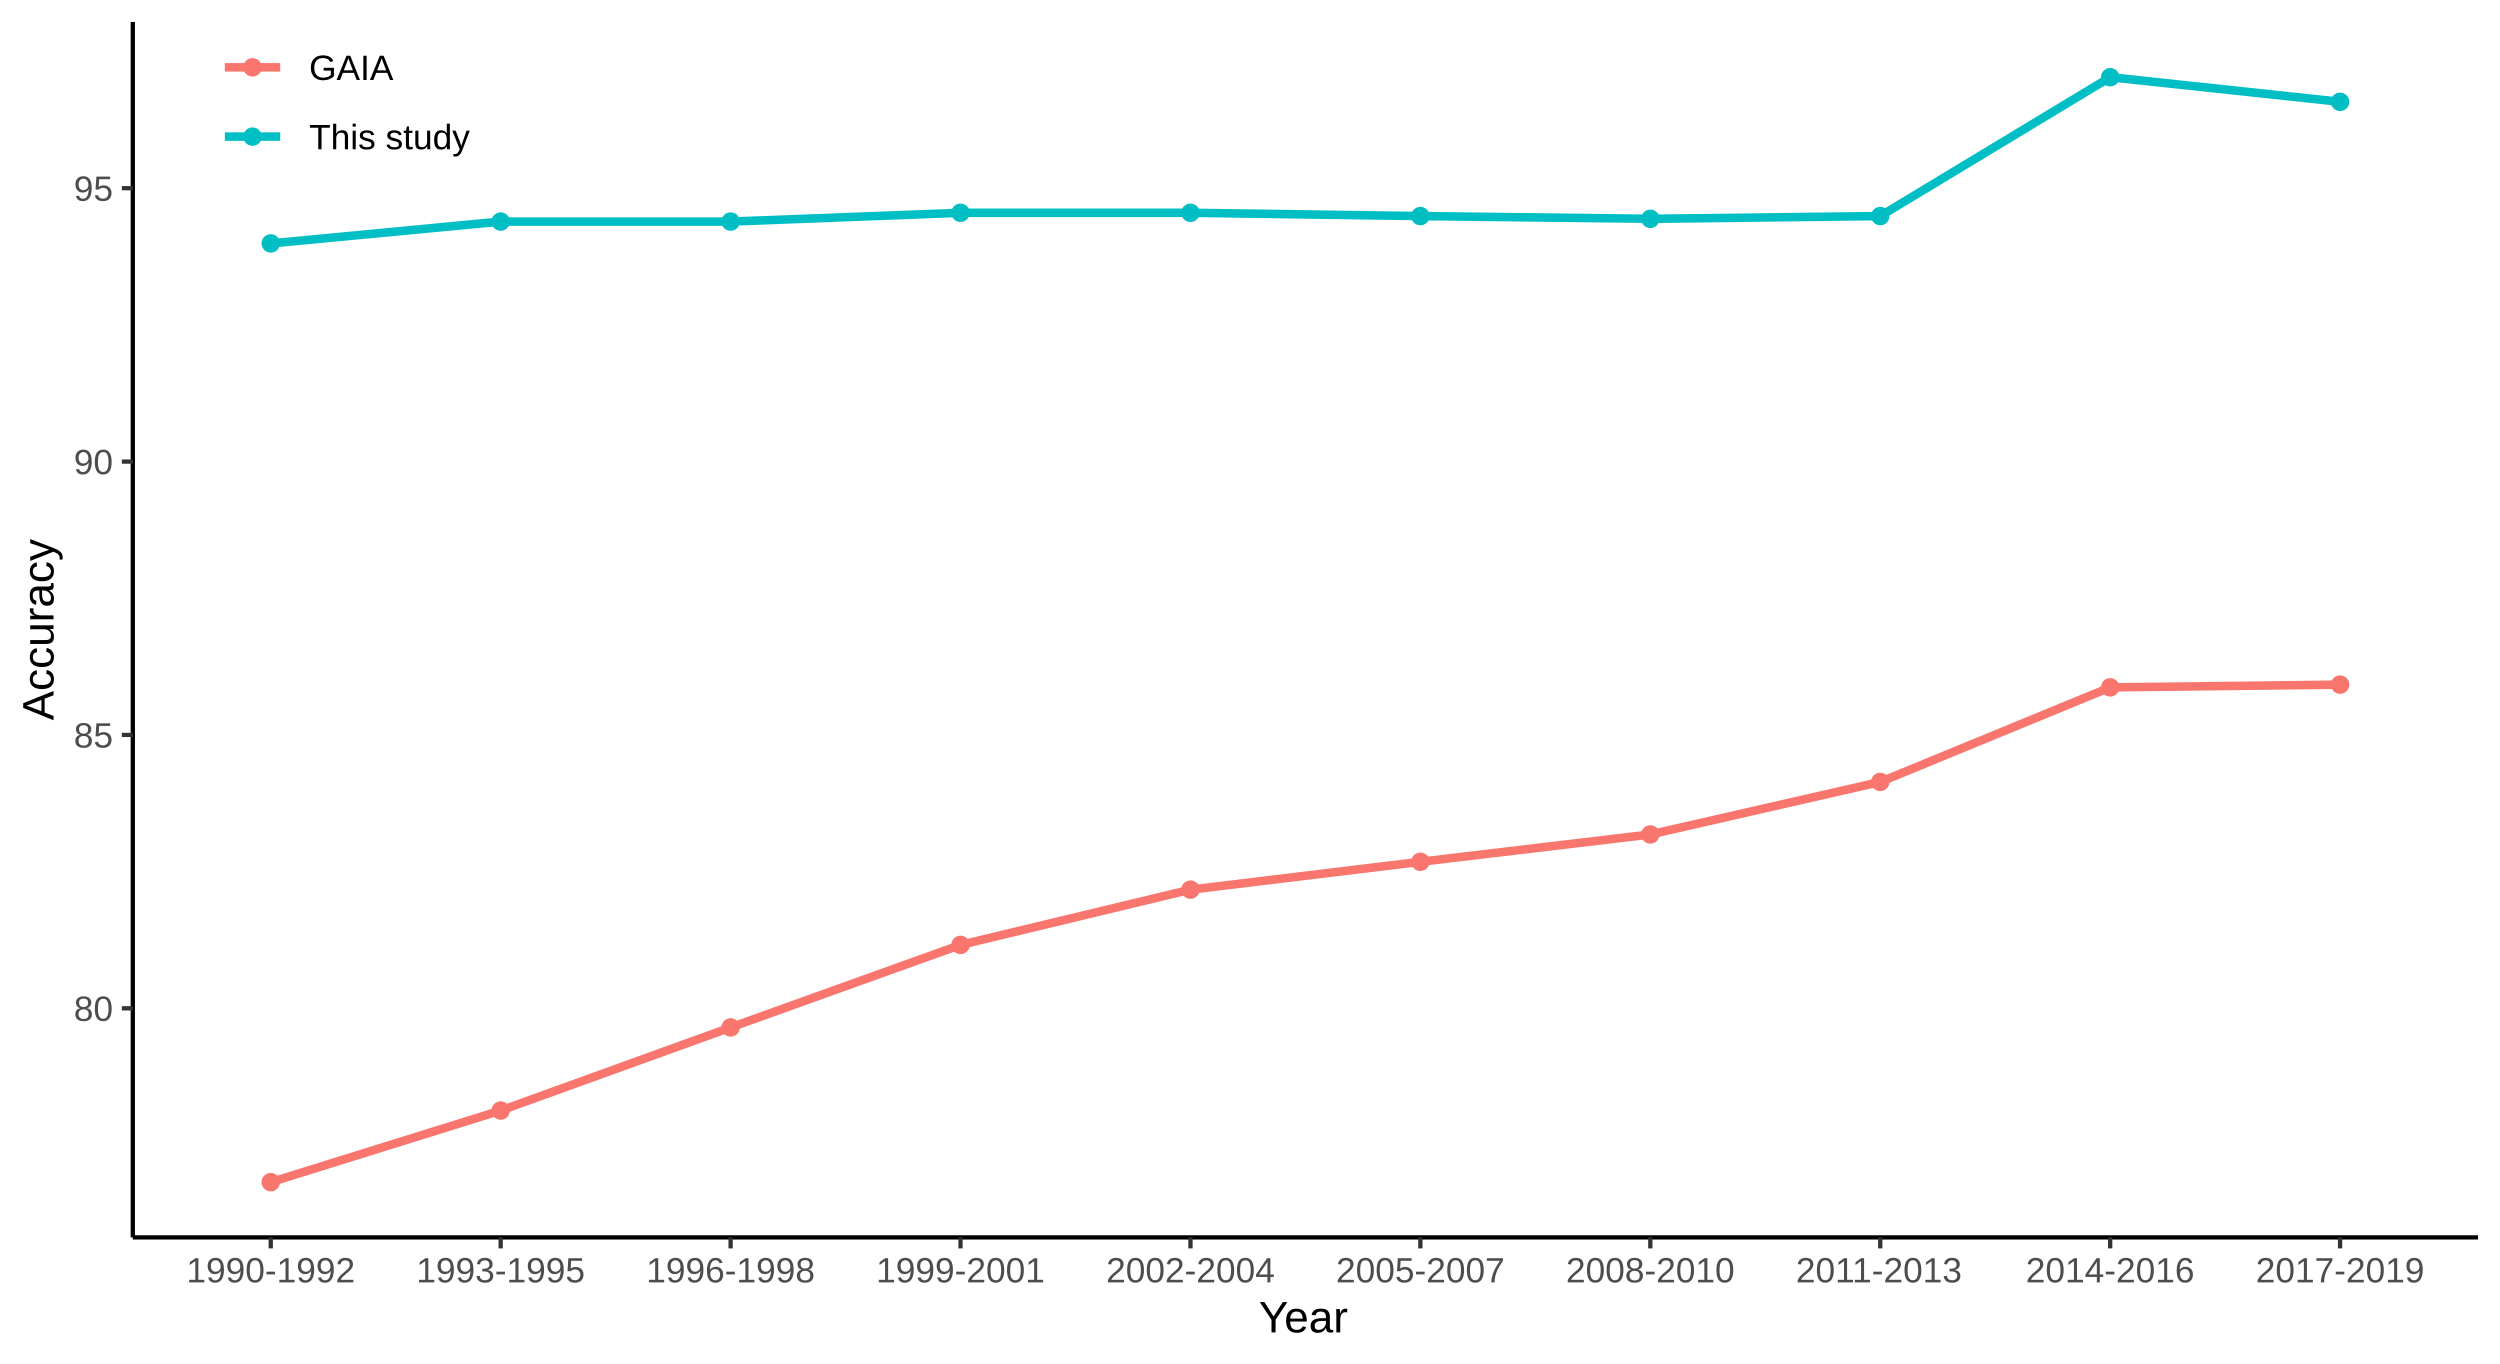
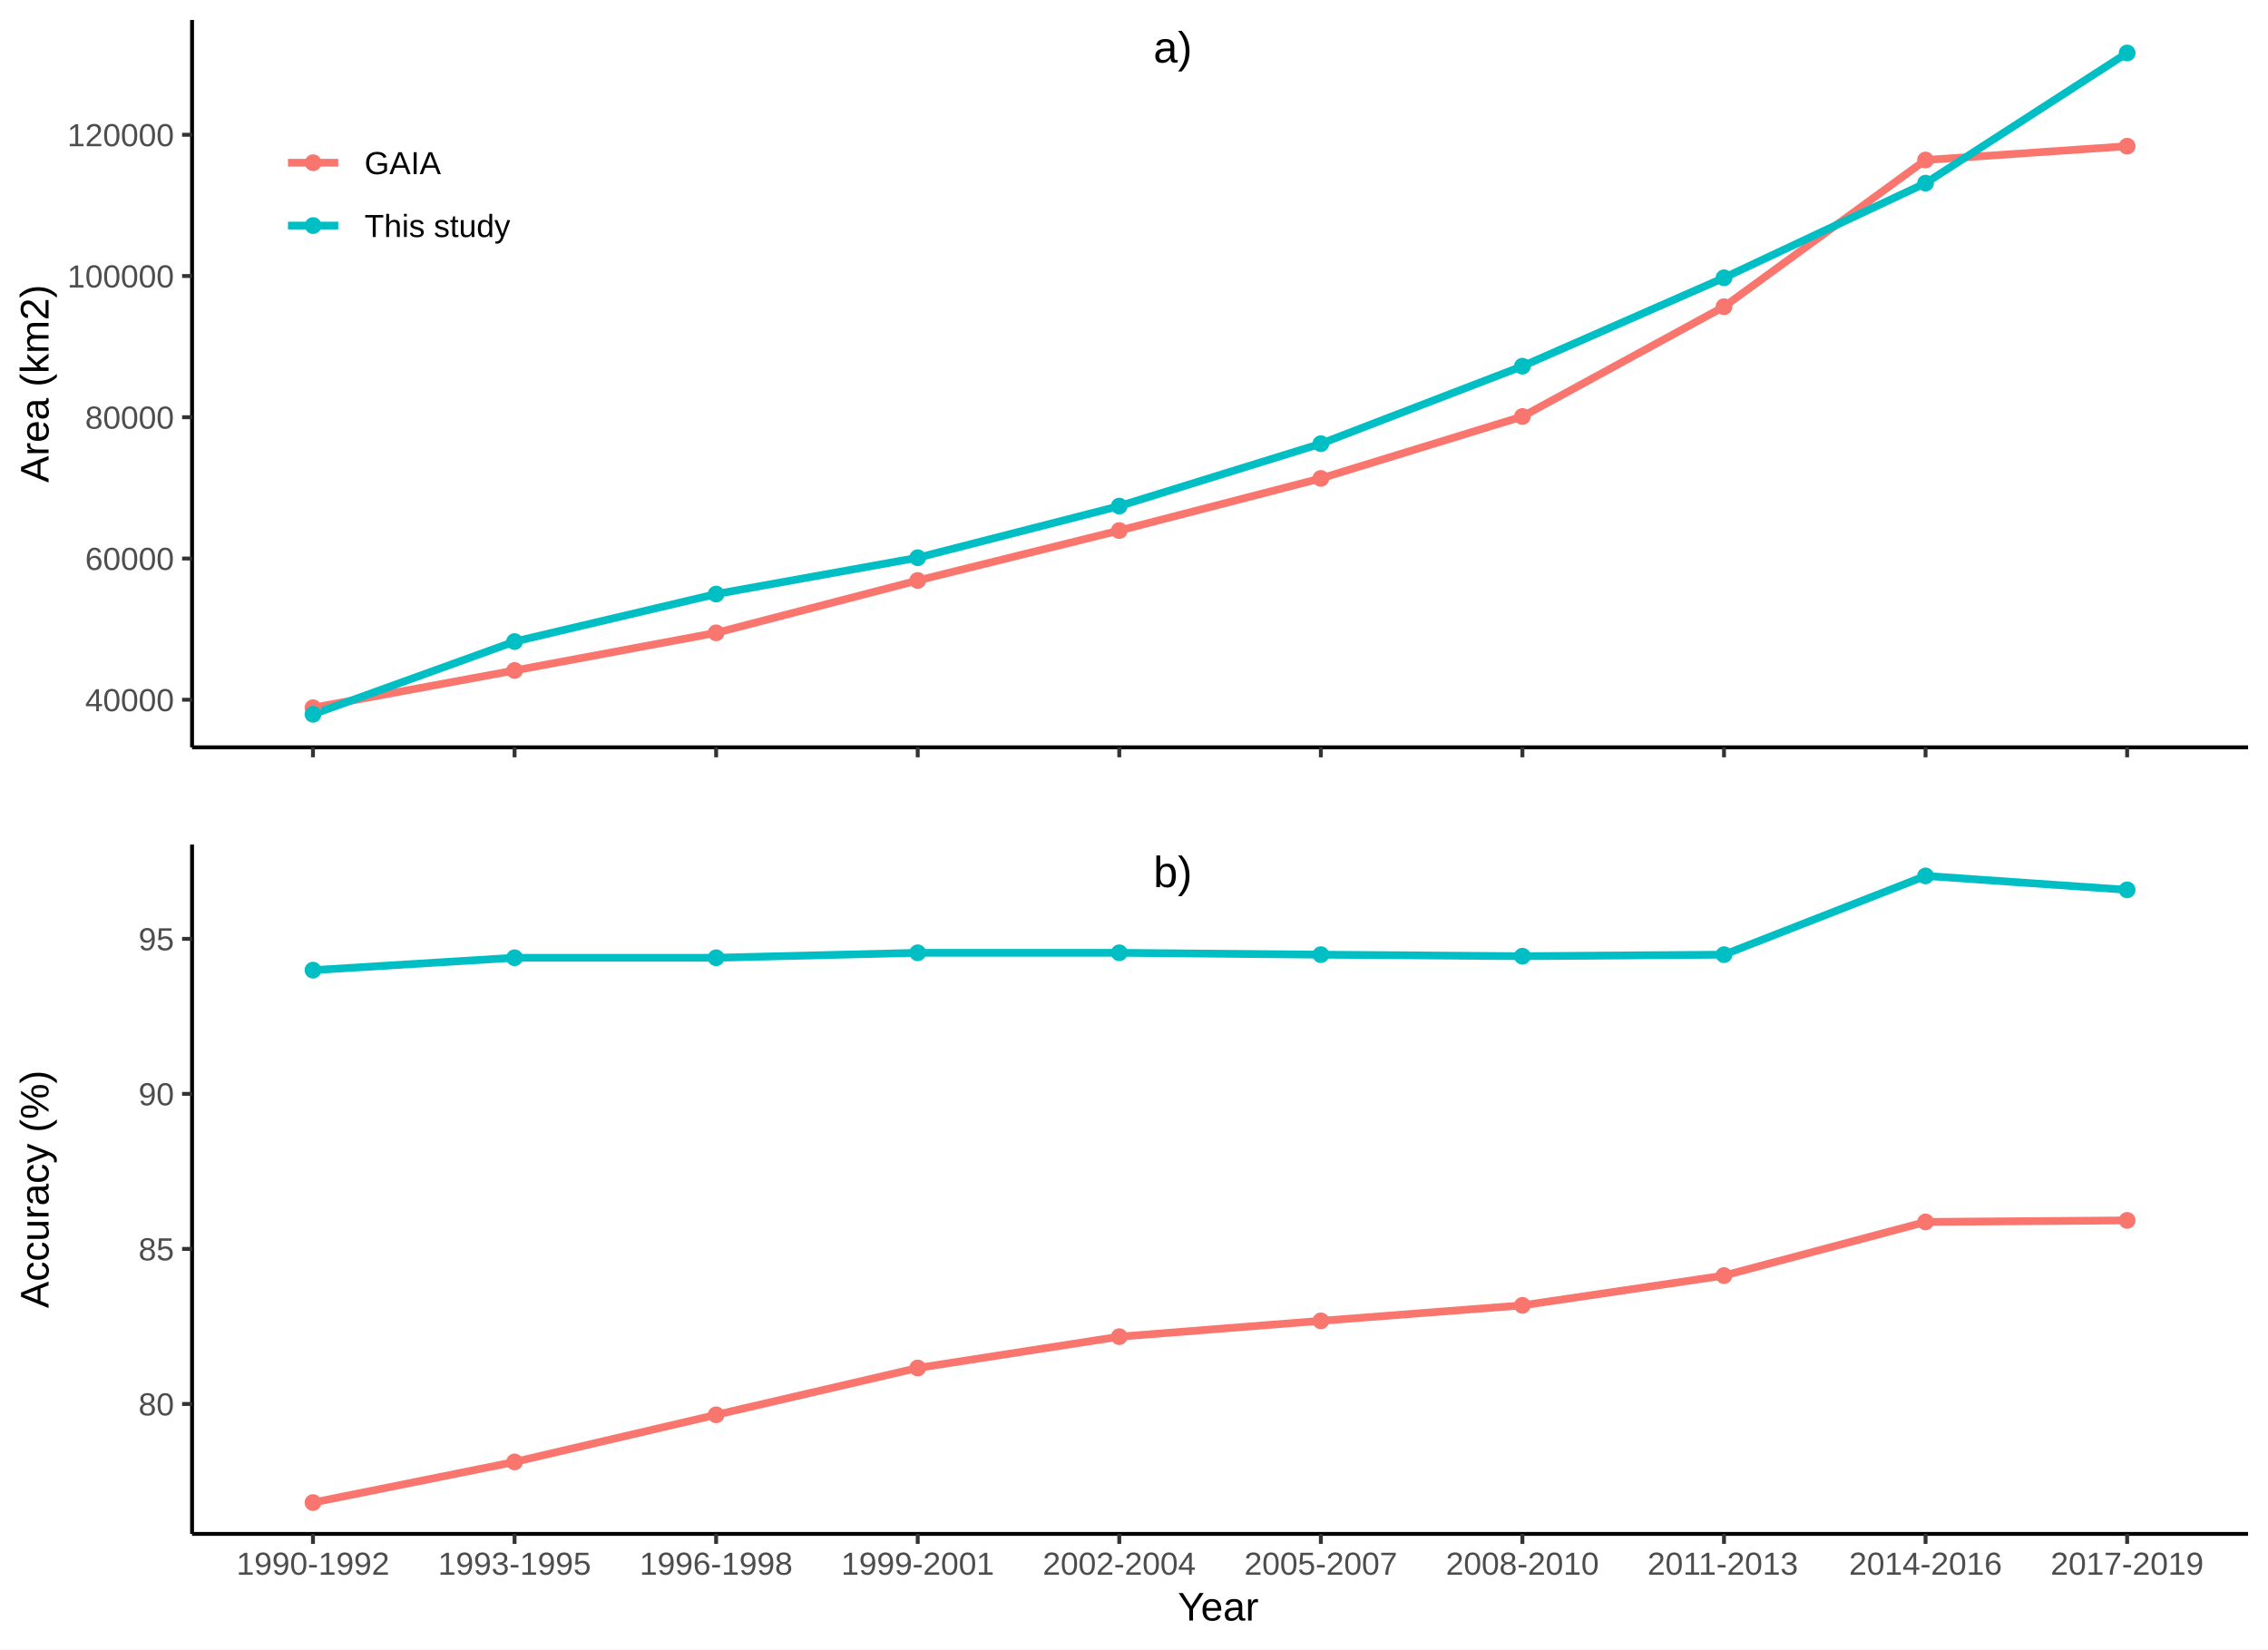
- <svg xmlns="http://www.w3.org/2000/svg" viewBox="0 0 623.62 340.16">
+ <svg xmlns="http://www.w3.org/2000/svg" viewBox="0 0 623.62 453.54">
  <defs>
    <style type="text/css">
    line, polyline, polygon, path, rect, circle {
      fill: none;
      stroke: #000000;
      stroke-linecap: round;
      stroke-linejoin: round;
      stroke-miterlimit: 10.00;
    }
  </style>
  </defs>
  <rect width="100%" height="100%" style="stroke: none; fill: #FFFFFF;" />
-   <rect x="0.00" y="0.00" width="623.62" height="340.16" style="stroke-width: 1.07; stroke: #FFFFFF; fill: #FFFFFF;" />
-   <defs>
-     <clipPath id="cpMzMuMTN8NjE4LjE0fDMwOC42N3w1LjQ4">
-       <rect x="33.13" y="5.48" width="585.01" height="303.19" />
-     </clipPath>
-   </defs>
-   <polyline points="67.54,294.89 124.89,277.02 182.25,256.29 239.60,235.70 296.96,221.92 354.31,214.97 411.67,208.15 469.02,195.05 526.38,171.46 583.73,170.78 " style="stroke-width: 2.13; stroke: #F8766D; stroke-linecap: butt;" clip-path="url(#cpMzMuMTN8NjE4LjE0fDMwOC42N3w1LjQ4)" />
-   <polyline points="67.54,60.72 124.89,55.27 182.25,55.27 239.60,53.08 296.96,53.08 354.31,53.90 411.67,54.58 469.02,53.90 526.38,19.26 583.73,25.40 " style="stroke-width: 2.13; stroke: #00BFC4; stroke-linecap: butt;" clip-path="url(#cpMzMuMTN8NjE4LjE0fDMwOC42N3w1LjQ4)" />
-   <circle cx="67.54" cy="60.72" r="1.95" style="stroke-width: 0.71; stroke: #00BFC4; fill: #00BFC4;" clip-path="url(#cpMzMuMTN8NjE4LjE0fDMwOC42N3w1LjQ4)" />
-   <circle cx="67.54" cy="294.89" r="1.95" style="stroke-width: 0.71; stroke: #F8766D; fill: #F8766D;" clip-path="url(#cpMzMuMTN8NjE4LjE0fDMwOC42N3w1LjQ4)" />
-   <circle cx="124.89" cy="55.27" r="1.95" style="stroke-width: 0.71; stroke: #00BFC4; fill: #00BFC4;" clip-path="url(#cpMzMuMTN8NjE4LjE0fDMwOC42N3w1LjQ4)" />
-   <circle cx="124.89" cy="277.02" r="1.95" style="stroke-width: 0.71; stroke: #F8766D; fill: #F8766D;" clip-path="url(#cpMzMuMTN8NjE4LjE0fDMwOC42N3w1LjQ4)" />
-   <circle cx="182.25" cy="55.27" r="1.95" style="stroke-width: 0.71; stroke: #00BFC4; fill: #00BFC4;" clip-path="url(#cpMzMuMTN8NjE4LjE0fDMwOC42N3w1LjQ4)" />
-   <circle cx="182.25" cy="256.29" r="1.95" style="stroke-width: 0.71; stroke: #F8766D; fill: #F8766D;" clip-path="url(#cpMzMuMTN8NjE4LjE0fDMwOC42N3w1LjQ4)" />
-   <circle cx="239.60" cy="53.08" r="1.95" style="stroke-width: 0.71; stroke: #00BFC4; fill: #00BFC4;" clip-path="url(#cpMzMuMTN8NjE4LjE0fDMwOC42N3w1LjQ4)" />
-   <circle cx="239.60" cy="235.70" r="1.95" style="stroke-width: 0.71; stroke: #F8766D; fill: #F8766D;" clip-path="url(#cpMzMuMTN8NjE4LjE0fDMwOC42N3w1LjQ4)" />
-   <circle cx="296.96" cy="53.08" r="1.95" style="stroke-width: 0.71; stroke: #00BFC4; fill: #00BFC4;" clip-path="url(#cpMzMuMTN8NjE4LjE0fDMwOC42N3w1LjQ4)" />
-   <circle cx="296.96" cy="221.92" r="1.95" style="stroke-width: 0.71; stroke: #F8766D; fill: #F8766D;" clip-path="url(#cpMzMuMTN8NjE4LjE0fDMwOC42N3w1LjQ4)" />
-   <circle cx="354.31" cy="53.90" r="1.95" style="stroke-width: 0.71; stroke: #00BFC4; fill: #00BFC4;" clip-path="url(#cpMzMuMTN8NjE4LjE0fDMwOC42N3w1LjQ4)" />
-   <circle cx="354.31" cy="214.97" r="1.95" style="stroke-width: 0.71; stroke: #F8766D; fill: #F8766D;" clip-path="url(#cpMzMuMTN8NjE4LjE0fDMwOC42N3w1LjQ4)" />
-   <circle cx="411.67" cy="54.58" r="1.95" style="stroke-width: 0.71; stroke: #00BFC4; fill: #00BFC4;" clip-path="url(#cpMzMuMTN8NjE4LjE0fDMwOC42N3w1LjQ4)" />
-   <circle cx="411.67" cy="208.15" r="1.95" style="stroke-width: 0.71; stroke: #F8766D; fill: #F8766D;" clip-path="url(#cpMzMuMTN8NjE4LjE0fDMwOC42N3w1LjQ4)" />
-   <circle cx="469.02" cy="53.90" r="1.95" style="stroke-width: 0.71; stroke: #00BFC4; fill: #00BFC4;" clip-path="url(#cpMzMuMTN8NjE4LjE0fDMwOC42N3w1LjQ4)" />
-   <circle cx="469.02" cy="195.05" r="1.95" style="stroke-width: 0.71; stroke: #F8766D; fill: #F8766D;" clip-path="url(#cpMzMuMTN8NjE4LjE0fDMwOC42N3w1LjQ4)" />
-   <circle cx="526.38" cy="19.26" r="1.95" style="stroke-width: 0.71; stroke: #00BFC4; fill: #00BFC4;" clip-path="url(#cpMzMuMTN8NjE4LjE0fDMwOC42N3w1LjQ4)" />
-   <circle cx="526.38" cy="171.46" r="1.95" style="stroke-width: 0.71; stroke: #F8766D; fill: #F8766D;" clip-path="url(#cpMzMuMTN8NjE4LjE0fDMwOC42N3w1LjQ4)" />
-   <circle cx="583.73" cy="25.40" r="1.95" style="stroke-width: 0.71; stroke: #00BFC4; fill: #00BFC4;" clip-path="url(#cpMzMuMTN8NjE4LjE0fDMwOC42N3w1LjQ4)" />
-   <circle cx="583.73" cy="170.78" r="1.95" style="stroke-width: 0.71; stroke: #F8766D; fill: #F8766D;" clip-path="url(#cpMzMuMTN8NjE4LjE0fDMwOC42N3w1LjQ4)" />
-   <defs>
-     <clipPath id="cpMC4wMHw2MjMuNjJ8MzQwLjE2fDAuMDA=">
-       <rect x="0.00" y="0.00" width="623.62" height="340.16" />
-     </clipPath>
-   </defs>
-   <polyline points="33.13,308.67 33.13,5.48 " style="stroke-width: 1.07; stroke-linecap: butt;" clip-path="url(#cpMC4wMHw2MjMuNjJ8MzQwLjE2fDAuMDA=)" />
-   <g clip-path="url(#cpMC4wMHw2MjMuNjJ8MzQwLjE2fDAuMDA=)">
-     <text x="18.41" y="254.67" style="font-size: 8.80px; fill: #4D4D4D; font-family: Arial;" textLength="9.79px" lengthAdjust="spacingAndGlyphs">80</text>
-   </g>
-   <g clip-path="url(#cpMC4wMHw2MjMuNjJ8MzQwLjE2fDAuMDA=)">
-     <text x="18.41" y="186.48" style="font-size: 8.80px; fill: #4D4D4D; font-family: Arial;" textLength="9.79px" lengthAdjust="spacingAndGlyphs">85</text>
-   </g>
-   <g clip-path="url(#cpMC4wMHw2MjMuNjJ8MzQwLjE2fDAuMDA=)">
-     <text x="18.41" y="118.29" style="font-size: 8.80px; fill: #4D4D4D; font-family: Arial;" textLength="9.79px" lengthAdjust="spacingAndGlyphs">90</text>
-   </g>
-   <g clip-path="url(#cpMC4wMHw2MjMuNjJ8MzQwLjE2fDAuMDA=)">
-     <text x="18.41" y="50.10" style="font-size: 8.80px; fill: #4D4D4D; font-family: Arial;" textLength="9.79px" lengthAdjust="spacingAndGlyphs">95</text>
-   </g>
-   <polyline points="30.39,251.52 33.13,251.52 " style="stroke-width: 1.07; stroke: #333333; stroke-linecap: butt;" clip-path="url(#cpMC4wMHw2MjMuNjJ8MzQwLjE2fDAuMDA=)" />
-   <polyline points="30.39,183.33 33.13,183.33 " style="stroke-width: 1.07; stroke: #333333; stroke-linecap: butt;" clip-path="url(#cpMC4wMHw2MjMuNjJ8MzQwLjE2fDAuMDA=)" />
-   <polyline points="30.39,115.14 33.13,115.14 " style="stroke-width: 1.07; stroke: #333333; stroke-linecap: butt;" clip-path="url(#cpMC4wMHw2MjMuNjJ8MzQwLjE2fDAuMDA=)" />
-   <polyline points="30.39,46.95 33.13,46.95 " style="stroke-width: 1.07; stroke: #333333; stroke-linecap: butt;" clip-path="url(#cpMC4wMHw2MjMuNjJ8MzQwLjE2fDAuMDA=)" />
-   <polyline points="33.13,308.67 618.14,308.67 " style="stroke-width: 1.07; stroke-linecap: butt;" clip-path="url(#cpMC4wMHw2MjMuNjJ8MzQwLjE2fDAuMDA=)" />
-   <polyline points="67.54,311.41 67.54,308.67 " style="stroke-width: 1.07; stroke: #333333; stroke-linecap: butt;" clip-path="url(#cpMC4wMHw2MjMuNjJ8MzQwLjE2fDAuMDA=)" />
-   <polyline points="124.89,311.41 124.89,308.67 " style="stroke-width: 1.07; stroke: #333333; stroke-linecap: butt;" clip-path="url(#cpMC4wMHw2MjMuNjJ8MzQwLjE2fDAuMDA=)" />
-   <polyline points="182.25,311.41 182.25,308.67 " style="stroke-width: 1.07; stroke: #333333; stroke-linecap: butt;" clip-path="url(#cpMC4wMHw2MjMuNjJ8MzQwLjE2fDAuMDA=)" />
-   <polyline points="239.60,311.41 239.60,308.67 " style="stroke-width: 1.07; stroke: #333333; stroke-linecap: butt;" clip-path="url(#cpMC4wMHw2MjMuNjJ8MzQwLjE2fDAuMDA=)" />
-   <polyline points="296.96,311.41 296.96,308.67 " style="stroke-width: 1.07; stroke: #333333; stroke-linecap: butt;" clip-path="url(#cpMC4wMHw2MjMuNjJ8MzQwLjE2fDAuMDA=)" />
-   <polyline points="354.31,311.41 354.31,308.67 " style="stroke-width: 1.07; stroke: #333333; stroke-linecap: butt;" clip-path="url(#cpMC4wMHw2MjMuNjJ8MzQwLjE2fDAuMDA=)" />
-   <polyline points="411.67,311.41 411.67,308.67 " style="stroke-width: 1.07; stroke: #333333; stroke-linecap: butt;" clip-path="url(#cpMC4wMHw2MjMuNjJ8MzQwLjE2fDAuMDA=)" />
-   <polyline points="469.02,311.41 469.02,308.67 " style="stroke-width: 1.07; stroke: #333333; stroke-linecap: butt;" clip-path="url(#cpMC4wMHw2MjMuNjJ8MzQwLjE2fDAuMDA=)" />
-   <polyline points="526.38,311.41 526.38,308.67 " style="stroke-width: 1.07; stroke: #333333; stroke-linecap: butt;" clip-path="url(#cpMC4wMHw2MjMuNjJ8MzQwLjE2fDAuMDA=)" />
-   <polyline points="583.73,311.41 583.73,308.67 " style="stroke-width: 1.07; stroke: #333333; stroke-linecap: butt;" clip-path="url(#cpMC4wMHw2MjMuNjJ8MzQwLjE2fDAuMDA=)" />
-   <g clip-path="url(#cpMC4wMHw2MjMuNjJ8MzQwLjE2fDAuMDA=)">
-     <text x="46.50" y="319.90" style="font-size: 8.80px; fill: #4D4D4D; font-family: Arial;" textLength="42.08px" lengthAdjust="spacingAndGlyphs">1990-1992</text>
-   </g>
-   <g clip-path="url(#cpMC4wMHw2MjMuNjJ8MzQwLjE2fDAuMDA=)">
-     <text x="103.85" y="319.90" style="font-size: 8.80px; fill: #4D4D4D; font-family: Arial;" textLength="42.08px" lengthAdjust="spacingAndGlyphs">1993-1995</text>
-   </g>
-   <g clip-path="url(#cpMC4wMHw2MjMuNjJ8MzQwLjE2fDAuMDA=)">
-     <text x="161.21" y="319.90" style="font-size: 8.80px; fill: #4D4D4D; font-family: Arial;" textLength="42.08px" lengthAdjust="spacingAndGlyphs">1996-1998</text>
-   </g>
-   <g clip-path="url(#cpMC4wMHw2MjMuNjJ8MzQwLjE2fDAuMDA=)">
-     <text x="218.56" y="319.90" style="font-size: 8.80px; fill: #4D4D4D; font-family: Arial;" textLength="42.08px" lengthAdjust="spacingAndGlyphs">1999-2001</text>
-   </g>
-   <g clip-path="url(#cpMC4wMHw2MjMuNjJ8MzQwLjE2fDAuMDA=)">
-     <text x="275.92" y="319.90" style="font-size: 8.80px; fill: #4D4D4D; font-family: Arial;" textLength="42.08px" lengthAdjust="spacingAndGlyphs">2002-2004</text>
-   </g>
-   <g clip-path="url(#cpMC4wMHw2MjMuNjJ8MzQwLjE2fDAuMDA=)">
-     <text x="333.27" y="319.90" style="font-size: 8.80px; fill: #4D4D4D; font-family: Arial;" textLength="42.08px" lengthAdjust="spacingAndGlyphs">2005-2007</text>
-   </g>
-   <g clip-path="url(#cpMC4wMHw2MjMuNjJ8MzQwLjE2fDAuMDA=)">
-     <text x="390.63" y="319.90" style="font-size: 8.80px; fill: #4D4D4D; font-family: Arial;" textLength="42.08px" lengthAdjust="spacingAndGlyphs">2008-2010</text>
-   </g>
-   <g clip-path="url(#cpMC4wMHw2MjMuNjJ8MzQwLjE2fDAuMDA=)">
-     <text x="447.98" y="319.90" style="font-size: 8.80px; fill: #4D4D4D; font-family: Arial;" textLength="42.08px" lengthAdjust="spacingAndGlyphs">2011-2013</text>
-   </g>
-   <g clip-path="url(#cpMC4wMHw2MjMuNjJ8MzQwLjE2fDAuMDA=)">
-     <text x="505.33" y="319.90" style="font-size: 8.80px; fill: #4D4D4D; font-family: Arial;" textLength="42.08px" lengthAdjust="spacingAndGlyphs">2014-2016</text>
-   </g>
-   <g clip-path="url(#cpMC4wMHw2MjMuNjJ8MzQwLjE2fDAuMDA=)">
-     <text x="562.69" y="319.90" style="font-size: 8.80px; fill: #4D4D4D; font-family: Arial;" textLength="42.08px" lengthAdjust="spacingAndGlyphs">2017-2019</text>
-   </g>
-   <g clip-path="url(#cpMC4wMHw2MjMuNjJ8MzQwLjE2fDAuMDA=)">
-     <text x="314.02" y="332.36" style="font-size: 11.00px; font-family: Arial;" textLength="23.24px" lengthAdjust="spacingAndGlyphs">Year</text>
-   </g>
-   <g clip-path="url(#cpMC4wMHw2MjMuNjJ8MzQwLjE2fDAuMDA=)">
-     <text transform="translate(13.35,179.69) rotate(-90)" style="font-size: 11.00px; font-family: Arial;" textLength="45.24px" lengthAdjust="spacingAndGlyphs">Accuracy</text>
-   </g>
-   <rect x="48.87" y="-12.99" width="73.82" height="61.19" style="stroke-width: 1.07; stroke: none; fill: #FFFFFF;" clip-path="url(#cpMC4wMHw2MjMuNjJ8MzQwLjE2fDAuMDA=)" />
-   <rect x="54.35" y="8.16" width="17.28" height="17.28" style="stroke-width: 1.07; stroke: none;" clip-path="url(#cpMC4wMHw2MjMuNjJ8MzQwLjE2fDAuMDA=)" />
-   <line x1="56.08" y1="16.80" x2="69.90" y2="16.80" style="stroke-width: 2.13; stroke: #F8766D; stroke-linecap: butt;" clip-path="url(#cpMC4wMHw2MjMuNjJ8MzQwLjE2fDAuMDA=)" />
-   <circle cx="62.99" cy="16.80" r="1.95" style="stroke-width: 0.71; stroke: #F8766D; fill: #F8766D;" clip-path="url(#cpMC4wMHw2MjMuNjJ8MzQwLjE2fDAuMDA=)" />
-   <rect x="54.35" y="25.44" width="17.28" height="17.28" style="stroke-width: 1.07; stroke: none;" clip-path="url(#cpMC4wMHw2MjMuNjJ8MzQwLjE2fDAuMDA=)" />
-   <line x1="56.08" y1="34.08" x2="69.90" y2="34.08" style="stroke-width: 2.13; stroke: #00BFC4; stroke-linecap: butt;" clip-path="url(#cpMC4wMHw2MjMuNjJ8MzQwLjE2fDAuMDA=)" />
-   <circle cx="62.99" cy="34.08" r="1.95" style="stroke-width: 0.71; stroke: #00BFC4; fill: #00BFC4;" clip-path="url(#cpMC4wMHw2MjMuNjJ8MzQwLjE2fDAuMDA=)" />
-   <g clip-path="url(#cpMC4wMHw2MjMuNjJ8MzQwLjE2fDAuMDA=)">
-     <text x="77.11" y="19.95" style="font-size: 8.80px; font-family: Arial;" textLength="21.03px" lengthAdjust="spacingAndGlyphs">GAIA</text>
-   </g>
-   <g clip-path="url(#cpMC4wMHw2MjMuNjJ8MzQwLjE2fDAuMDA=)">
-     <text x="77.11" y="37.23" style="font-size: 8.80px; font-family: Arial;" textLength="40.10px" lengthAdjust="spacingAndGlyphs">This study</text>
+   <defs>
+     <clipPath id="cpMC4wMHw2MjMuNjJ8MjI2Ljc3fDAuMDA=">
+       <rect x="0.00" y="0.00" width="623.62" height="226.77" />
+     </clipPath>
+   </defs>
+   <rect x="0.00" y="0.00" width="623.62" height="226.77" style="stroke-width: 1.07; stroke: #FFFFFF; fill: #FFFFFF;" clip-path="url(#cpMC4wMHw2MjMuNjJ8MjI2Ljc3fDAuMDA=)" />
+   <defs>
+     <clipPath id="cpMC4wMHw2MjMuNjJ8NDUzLjU0fDAuMDA=">
+       <rect x="0.00" y="0.00" width="623.62" height="453.54" />
+     </clipPath>
+   </defs>
+   <defs>
+     <clipPath id="cpNTIuODF8NjE4LjE0fDIwNS41Mnw1LjQ4">
+       <rect x="52.81" y="5.48" width="565.33" height="200.04" />
+     </clipPath>
+   </defs>
+   <polyline points="86.06,194.62 141.49,184.38 196.91,174.03 252.34,159.63 307.76,145.90 363.19,131.56 418.61,114.54 474.04,84.34 529.46,44.00 584.89,40.21 " style="stroke-width: 2.13; stroke: #F8766D; stroke-linecap: butt;" clip-path="url(#cpNTIuODF8NjE4LjE0fDIwNS41Mnw1LjQ4)" />
+   <polyline points="86.06,196.43 141.49,176.43 196.91,163.36 252.34,153.37 307.76,139.17 363.19,122.01 418.61,100.70 474.04,76.39 529.46,50.36 584.89,14.57 " style="stroke-width: 2.13; stroke: #00BFC4; stroke-linecap: butt;" clip-path="url(#cpNTIuODF8NjE4LjE0fDIwNS41Mnw1LjQ4)" />
+   <circle cx="86.06" cy="194.62" r="1.95" style="stroke-width: 0.71; stroke: #F8766D; fill: #F8766D;" clip-path="url(#cpNTIuODF8NjE4LjE0fDIwNS41Mnw1LjQ4)" />
+   <circle cx="86.06" cy="196.43" r="1.95" style="stroke-width: 0.71; stroke: #00BFC4; fill: #00BFC4;" clip-path="url(#cpNTIuODF8NjE4LjE0fDIwNS41Mnw1LjQ4)" />
+   <circle cx="141.49" cy="184.38" r="1.95" style="stroke-width: 0.71; stroke: #F8766D; fill: #F8766D;" clip-path="url(#cpNTIuODF8NjE4LjE0fDIwNS41Mnw1LjQ4)" />
+   <circle cx="141.49" cy="176.43" r="1.95" style="stroke-width: 0.71; stroke: #00BFC4; fill: #00BFC4;" clip-path="url(#cpNTIuODF8NjE4LjE0fDIwNS41Mnw1LjQ4)" />
+   <circle cx="196.91" cy="174.03" r="1.95" style="stroke-width: 0.71; stroke: #F8766D; fill: #F8766D;" clip-path="url(#cpNTIuODF8NjE4LjE0fDIwNS41Mnw1LjQ4)" />
+   <circle cx="196.91" cy="163.36" r="1.95" style="stroke-width: 0.71; stroke: #00BFC4; fill: #00BFC4;" clip-path="url(#cpNTIuODF8NjE4LjE0fDIwNS41Mnw1LjQ4)" />
+   <circle cx="252.34" cy="159.63" r="1.95" style="stroke-width: 0.71; stroke: #F8766D; fill: #F8766D;" clip-path="url(#cpNTIuODF8NjE4LjE0fDIwNS41Mnw1LjQ4)" />
+   <circle cx="252.34" cy="153.37" r="1.95" style="stroke-width: 0.71; stroke: #00BFC4; fill: #00BFC4;" clip-path="url(#cpNTIuODF8NjE4LjE0fDIwNS41Mnw1LjQ4)" />
+   <circle cx="307.76" cy="145.90" r="1.95" style="stroke-width: 0.71; stroke: #F8766D; fill: #F8766D;" clip-path="url(#cpNTIuODF8NjE4LjE0fDIwNS41Mnw1LjQ4)" />
+   <circle cx="307.76" cy="139.17" r="1.95" style="stroke-width: 0.71; stroke: #00BFC4; fill: #00BFC4;" clip-path="url(#cpNTIuODF8NjE4LjE0fDIwNS41Mnw1LjQ4)" />
+   <circle cx="363.19" cy="131.56" r="1.95" style="stroke-width: 0.71; stroke: #F8766D; fill: #F8766D;" clip-path="url(#cpNTIuODF8NjE4LjE0fDIwNS41Mnw1LjQ4)" />
+   <circle cx="363.19" cy="122.01" r="1.95" style="stroke-width: 0.71; stroke: #00BFC4; fill: #00BFC4;" clip-path="url(#cpNTIuODF8NjE4LjE0fDIwNS41Mnw1LjQ4)" />
+   <circle cx="418.61" cy="114.54" r="1.95" style="stroke-width: 0.71; stroke: #F8766D; fill: #F8766D;" clip-path="url(#cpNTIuODF8NjE4LjE0fDIwNS41Mnw1LjQ4)" />
+   <circle cx="418.61" cy="100.70" r="1.95" style="stroke-width: 0.71; stroke: #00BFC4; fill: #00BFC4;" clip-path="url(#cpNTIuODF8NjE4LjE0fDIwNS41Mnw1LjQ4)" />
+   <circle cx="474.04" cy="84.34" r="1.95" style="stroke-width: 0.71; stroke: #F8766D; fill: #F8766D;" clip-path="url(#cpNTIuODF8NjE4LjE0fDIwNS41Mnw1LjQ4)" />
+   <circle cx="474.04" cy="76.39" r="1.95" style="stroke-width: 0.71; stroke: #00BFC4; fill: #00BFC4;" clip-path="url(#cpNTIuODF8NjE4LjE0fDIwNS41Mnw1LjQ4)" />
+   <circle cx="529.46" cy="44.00" r="1.95" style="stroke-width: 0.71; stroke: #F8766D; fill: #F8766D;" clip-path="url(#cpNTIuODF8NjE4LjE0fDIwNS41Mnw1LjQ4)" />
+   <circle cx="529.46" cy="50.36" r="1.95" style="stroke-width: 0.71; stroke: #00BFC4; fill: #00BFC4;" clip-path="url(#cpNTIuODF8NjE4LjE0fDIwNS41Mnw1LjQ4)" />
+   <circle cx="584.89" cy="40.21" r="1.95" style="stroke-width: 0.71; stroke: #F8766D; fill: #F8766D;" clip-path="url(#cpNTIuODF8NjE4LjE0fDIwNS41Mnw1LjQ4)" />
+   <circle cx="584.89" cy="14.57" r="1.95" style="stroke-width: 0.71; stroke: #00BFC4; fill: #00BFC4;" clip-path="url(#cpNTIuODF8NjE4LjE0fDIwNS41Mnw1LjQ4)" />
+   <defs>
+     <clipPath id="cpMC4wMHw2MjMuNjJ8NDUzLjU0fDAuMDA=">
+       <rect x="0.00" y="0.00" width="623.62" height="453.54" />
+     </clipPath>
+   </defs>
+   <polyline points="52.81,205.52 52.81,5.48 " style="stroke-width: 1.07; stroke-linecap: butt;" clip-path="url(#cpMC4wMHw2MjMuNjJ8NDUzLjU0fDAuMDA=)" />
+   <g clip-path="url(#cpMC4wMHw2MjMuNjJ8NDUzLjU0fDAuMDA=)">
+     <text x="23.41" y="195.58" style="font-size: 8.80px; fill: #4D4D4D; font-family: Arial;" textLength="24.47px" lengthAdjust="spacingAndGlyphs">40000</text>
+   </g>
+   <g clip-path="url(#cpMC4wMHw2MjMuNjJ8NDUzLjU0fDAuMDA=)">
+     <text x="23.41" y="156.74" style="font-size: 8.80px; fill: #4D4D4D; font-family: Arial;" textLength="24.47px" lengthAdjust="spacingAndGlyphs">60000</text>
+   </g>
+   <g clip-path="url(#cpMC4wMHw2MjMuNjJ8NDUzLjU0fDAuMDA=)">
+     <text x="23.41" y="117.89" style="font-size: 8.80px; fill: #4D4D4D; font-family: Arial;" textLength="24.47px" lengthAdjust="spacingAndGlyphs">80000</text>
+   </g>
+   <g clip-path="url(#cpMC4wMHw2MjMuNjJ8NDUzLjU0fDAuMDA=)">
+     <text x="18.51" y="79.05" style="font-size: 8.80px; fill: #4D4D4D; font-family: Arial;" textLength="29.36px" lengthAdjust="spacingAndGlyphs">100000</text>
+   </g>
+   <g clip-path="url(#cpMC4wMHw2MjMuNjJ8NDUzLjU0fDAuMDA=)">
+     <text x="18.51" y="40.21" style="font-size: 8.80px; fill: #4D4D4D; font-family: Arial;" textLength="29.36px" lengthAdjust="spacingAndGlyphs">120000</text>
+   </g>
+   <polyline points="50.07,192.43 52.81,192.43 " style="stroke-width: 1.07; stroke: #333333; stroke-linecap: butt;" clip-path="url(#cpMC4wMHw2MjMuNjJ8NDUzLjU0fDAuMDA=)" />
+   <polyline points="50.07,153.59 52.81,153.59 " style="stroke-width: 1.07; stroke: #333333; stroke-linecap: butt;" clip-path="url(#cpMC4wMHw2MjMuNjJ8NDUzLjU0fDAuMDA=)" />
+   <polyline points="50.07,114.74 52.81,114.74 " style="stroke-width: 1.07; stroke: #333333; stroke-linecap: butt;" clip-path="url(#cpMC4wMHw2MjMuNjJ8NDUzLjU0fDAuMDA=)" />
+   <polyline points="50.07,75.90 52.81,75.90 " style="stroke-width: 1.07; stroke: #333333; stroke-linecap: butt;" clip-path="url(#cpMC4wMHw2MjMuNjJ8NDUzLjU0fDAuMDA=)" />
+   <polyline points="50.07,37.06 52.81,37.06 " style="stroke-width: 1.07; stroke: #333333; stroke-linecap: butt;" clip-path="url(#cpMC4wMHw2MjMuNjJ8NDUzLjU0fDAuMDA=)" />
+   <polyline points="52.81,205.52 618.14,205.52 " style="stroke-width: 1.07; stroke-linecap: butt;" clip-path="url(#cpMC4wMHw2MjMuNjJ8NDUzLjU0fDAuMDA=)" />
+   <polyline points="86.06,208.26 86.06,205.52 " style="stroke-width: 1.07; stroke: #333333; stroke-linecap: butt;" clip-path="url(#cpMC4wMHw2MjMuNjJ8NDUzLjU0fDAuMDA=)" />
+   <polyline points="141.49,208.26 141.49,205.52 " style="stroke-width: 1.07; stroke: #333333; stroke-linecap: butt;" clip-path="url(#cpMC4wMHw2MjMuNjJ8NDUzLjU0fDAuMDA=)" />
+   <polyline points="196.91,208.26 196.91,205.52 " style="stroke-width: 1.07; stroke: #333333; stroke-linecap: butt;" clip-path="url(#cpMC4wMHw2MjMuNjJ8NDUzLjU0fDAuMDA=)" />
+   <polyline points="252.34,208.26 252.34,205.52 " style="stroke-width: 1.07; stroke: #333333; stroke-linecap: butt;" clip-path="url(#cpMC4wMHw2MjMuNjJ8NDUzLjU0fDAuMDA=)" />
+   <polyline points="307.76,208.26 307.76,205.52 " style="stroke-width: 1.07; stroke: #333333; stroke-linecap: butt;" clip-path="url(#cpMC4wMHw2MjMuNjJ8NDUzLjU0fDAuMDA=)" />
+   <polyline points="363.19,208.26 363.19,205.52 " style="stroke-width: 1.07; stroke: #333333; stroke-linecap: butt;" clip-path="url(#cpMC4wMHw2MjMuNjJ8NDUzLjU0fDAuMDA=)" />
+   <polyline points="418.61,208.26 418.61,205.52 " style="stroke-width: 1.07; stroke: #333333; stroke-linecap: butt;" clip-path="url(#cpMC4wMHw2MjMuNjJ8NDUzLjU0fDAuMDA=)" />
+   <polyline points="474.04,208.26 474.04,205.52 " style="stroke-width: 1.07; stroke: #333333; stroke-linecap: butt;" clip-path="url(#cpMC4wMHw2MjMuNjJ8NDUzLjU0fDAuMDA=)" />
+   <polyline points="529.46,208.26 529.46,205.52 " style="stroke-width: 1.07; stroke: #333333; stroke-linecap: butt;" clip-path="url(#cpMC4wMHw2MjMuNjJ8NDUzLjU0fDAuMDA=)" />
+   <polyline points="584.89,208.26 584.89,205.52 " style="stroke-width: 1.07; stroke: #333333; stroke-linecap: butt;" clip-path="url(#cpMC4wMHw2MjMuNjJ8NDUzLjU0fDAuMDA=)" />
+   <g clip-path="url(#cpMC4wMHw2MjMuNjJ8NDUzLjU0fDAuMDA=)">
+     <text transform="translate(13.35,132.70) rotate(-90)" style="font-size: 11.00px; font-family: Arial;" textLength="54.40px" lengthAdjust="spacingAndGlyphs">Area (km2)</text>
+   </g>
+   <rect x="71.98" y="14.83" width="74.73" height="61.32" style="stroke-width: 1.07; stroke: none; fill: #FFFFFF;" clip-path="url(#cpMC4wMHw2MjMuNjJ8NDUzLjU0fDAuMDA=)" />
+   <rect x="77.46" y="36.11" width="17.28" height="17.28" style="stroke-width: 1.07; stroke: none;" clip-path="url(#cpMC4wMHw2MjMuNjJ8NDUzLjU0fDAuMDA=)" />
+   <line x1="79.18" y1="44.75" x2="93.01" y2="44.75" style="stroke-width: 2.13; stroke: #F8766D; stroke-linecap: butt;" clip-path="url(#cpMC4wMHw2MjMuNjJ8NDUzLjU0fDAuMDA=)" />
+   <circle cx="86.10" cy="44.75" r="1.95" style="stroke-width: 0.71; stroke: #F8766D; fill: #F8766D;" clip-path="url(#cpMC4wMHw2MjMuNjJ8NDUzLjU0fDAuMDA=)" />
+   <rect x="77.46" y="53.39" width="17.28" height="17.28" style="stroke-width: 1.07; stroke: none;" clip-path="url(#cpMC4wMHw2MjMuNjJ8NDUzLjU0fDAuMDA=)" />
+   <line x1="79.18" y1="62.03" x2="93.01" y2="62.03" style="stroke-width: 2.13; stroke: #00BFC4; stroke-linecap: butt;" clip-path="url(#cpMC4wMHw2MjMuNjJ8NDUzLjU0fDAuMDA=)" />
+   <circle cx="86.10" cy="62.03" r="1.95" style="stroke-width: 0.71; stroke: #00BFC4; fill: #00BFC4;" clip-path="url(#cpMC4wMHw2MjMuNjJ8NDUzLjU0fDAuMDA=)" />
+   <g clip-path="url(#cpMC4wMHw2MjMuNjJ8NDUzLjU0fDAuMDA=)">
+     <text x="100.22" y="47.90" style="font-size: 8.80px; font-family: Arial;" textLength="21.03px" lengthAdjust="spacingAndGlyphs">GAIA</text>
+   </g>
+   <g clip-path="url(#cpMC4wMHw2MjMuNjJ8NDUzLjU0fDAuMDA=)">
+     <text x="100.22" y="65.18" style="font-size: 8.80px; font-family: Arial;" textLength="40.10px" lengthAdjust="spacingAndGlyphs">This study</text>
+   </g>
+   <g clip-path="url(#cpMC4wMHw2MjMuNjJ8NDUzLjU0fDAuMDA=)">
+     <text x="317.15" y="17.18" style="font-size: 12.00px; font-family: Arial;" textLength="10.67px" lengthAdjust="spacingAndGlyphs">a)</text>
+   </g>
+   <defs>
+     <clipPath id="cpMC4wMHw2MjMuNjJ8NDUzLjU0fDIyNi43Nw==">
+       <rect x="0.00" y="226.77" width="623.62" height="226.77" />
+     </clipPath>
+   </defs>
+   <rect x="0.00" y="226.77" width="623.62" height="226.77" style="stroke-width: 1.07; stroke: #FFFFFF; fill: #FFFFFF;" clip-path="url(#cpMC4wMHw2MjMuNjJ8NDUzLjU0fDIyNi43Nw==)" />
+   <defs>
+     <clipPath id="cpMC4wMHw2MjMuNjJ8NDUzLjU0fDAuMDA=">
+       <rect x="0.00" y="0.00" width="623.62" height="453.54" />
+     </clipPath>
+   </defs>
+   <defs>
+     <clipPath id="cpNTIuODF8NjE4LjE0fDQyMS44MnwyMzIuMjU=">
+       <rect x="52.81" y="232.25" width="565.33" height="189.57" />
+     </clipPath>
+   </defs>
+   <polyline points="86.06,413.20 141.49,402.03 196.91,389.07 252.34,376.19 307.76,367.58 363.19,363.23 418.61,358.97 474.04,350.78 529.46,336.03 584.89,335.61 " style="stroke-width: 2.13; stroke: #F8766D; stroke-linecap: butt;" clip-path="url(#cpNTIuODF8NjE4LjE0fDQyMS44MnwyMzIuMjU=)" />
+   <polyline points="86.06,266.79 141.49,263.38 196.91,263.38 252.34,262.02 307.76,262.02 363.19,262.53 418.61,262.95 474.04,262.53 529.46,240.87 584.89,244.71 " style="stroke-width: 2.13; stroke: #00BFC4; stroke-linecap: butt;" clip-path="url(#cpNTIuODF8NjE4LjE0fDQyMS44MnwyMzIuMjU=)" />
+   <circle cx="86.06" cy="266.79" r="1.95" style="stroke-width: 0.71; stroke: #00BFC4; fill: #00BFC4;" clip-path="url(#cpNTIuODF8NjE4LjE0fDQyMS44MnwyMzIuMjU=)" />
+   <circle cx="86.06" cy="413.20" r="1.95" style="stroke-width: 0.71; stroke: #F8766D; fill: #F8766D;" clip-path="url(#cpNTIuODF8NjE4LjE0fDQyMS44MnwyMzIuMjU=)" />
+   <circle cx="141.49" cy="263.38" r="1.95" style="stroke-width: 0.71; stroke: #00BFC4; fill: #00BFC4;" clip-path="url(#cpNTIuODF8NjE4LjE0fDQyMS44MnwyMzIuMjU=)" />
+   <circle cx="141.49" cy="402.03" r="1.95" style="stroke-width: 0.71; stroke: #F8766D; fill: #F8766D;" clip-path="url(#cpNTIuODF8NjE4LjE0fDQyMS44MnwyMzIuMjU=)" />
+   <circle cx="196.91" cy="263.38" r="1.95" style="stroke-width: 0.71; stroke: #00BFC4; fill: #00BFC4;" clip-path="url(#cpNTIuODF8NjE4LjE0fDQyMS44MnwyMzIuMjU=)" />
+   <circle cx="196.91" cy="389.07" r="1.95" style="stroke-width: 0.71; stroke: #F8766D; fill: #F8766D;" clip-path="url(#cpNTIuODF8NjE4LjE0fDQyMS44MnwyMzIuMjU=)" />
+   <circle cx="252.34" cy="262.02" r="1.95" style="stroke-width: 0.71; stroke: #00BFC4; fill: #00BFC4;" clip-path="url(#cpNTIuODF8NjE4LjE0fDQyMS44MnwyMzIuMjU=)" />
+   <circle cx="252.34" cy="376.19" r="1.95" style="stroke-width: 0.71; stroke: #F8766D; fill: #F8766D;" clip-path="url(#cpNTIuODF8NjE4LjE0fDQyMS44MnwyMzIuMjU=)" />
+   <circle cx="307.76" cy="262.02" r="1.95" style="stroke-width: 0.71; stroke: #00BFC4; fill: #00BFC4;" clip-path="url(#cpNTIuODF8NjE4LjE0fDQyMS44MnwyMzIuMjU=)" />
+   <circle cx="307.76" cy="367.58" r="1.95" style="stroke-width: 0.71; stroke: #F8766D; fill: #F8766D;" clip-path="url(#cpNTIuODF8NjE4LjE0fDQyMS44MnwyMzIuMjU=)" />
+   <circle cx="363.19" cy="262.53" r="1.95" style="stroke-width: 0.71; stroke: #00BFC4; fill: #00BFC4;" clip-path="url(#cpNTIuODF8NjE4LjE0fDQyMS44MnwyMzIuMjU=)" />
+   <circle cx="363.19" cy="363.23" r="1.95" style="stroke-width: 0.71; stroke: #F8766D; fill: #F8766D;" clip-path="url(#cpNTIuODF8NjE4LjE0fDQyMS44MnwyMzIuMjU=)" />
+   <circle cx="418.61" cy="262.95" r="1.95" style="stroke-width: 0.71; stroke: #00BFC4; fill: #00BFC4;" clip-path="url(#cpNTIuODF8NjE4LjE0fDQyMS44MnwyMzIuMjU=)" />
+   <circle cx="418.61" cy="358.97" r="1.95" style="stroke-width: 0.71; stroke: #F8766D; fill: #F8766D;" clip-path="url(#cpNTIuODF8NjE4LjE0fDQyMS44MnwyMzIuMjU=)" />
+   <circle cx="474.04" cy="262.53" r="1.95" style="stroke-width: 0.71; stroke: #00BFC4; fill: #00BFC4;" clip-path="url(#cpNTIuODF8NjE4LjE0fDQyMS44MnwyMzIuMjU=)" />
+   <circle cx="474.04" cy="350.78" r="1.95" style="stroke-width: 0.71; stroke: #F8766D; fill: #F8766D;" clip-path="url(#cpNTIuODF8NjE4LjE0fDQyMS44MnwyMzIuMjU=)" />
+   <circle cx="529.46" cy="240.87" r="1.95" style="stroke-width: 0.71; stroke: #00BFC4; fill: #00BFC4;" clip-path="url(#cpNTIuODF8NjE4LjE0fDQyMS44MnwyMzIuMjU=)" />
+   <circle cx="529.46" cy="336.03" r="1.95" style="stroke-width: 0.71; stroke: #F8766D; fill: #F8766D;" clip-path="url(#cpNTIuODF8NjE4LjE0fDQyMS44MnwyMzIuMjU=)" />
+   <circle cx="584.89" cy="244.71" r="1.95" style="stroke-width: 0.71; stroke: #00BFC4; fill: #00BFC4;" clip-path="url(#cpNTIuODF8NjE4LjE0fDQyMS44MnwyMzIuMjU=)" />
+   <circle cx="584.89" cy="335.61" r="1.95" style="stroke-width: 0.71; stroke: #F8766D; fill: #F8766D;" clip-path="url(#cpNTIuODF8NjE4LjE0fDQyMS44MnwyMzIuMjU=)" />
+   <defs>
+     <clipPath id="cpMC4wMHw2MjMuNjJ8NDUzLjU0fDAuMDA=">
+       <rect x="0.00" y="0.00" width="623.62" height="453.54" />
+     </clipPath>
+   </defs>
+   <polyline points="52.81,421.82 52.81,232.25 " style="stroke-width: 1.07; stroke-linecap: butt;" clip-path="url(#cpMC4wMHw2MjMuNjJ8NDUzLjU0fDAuMDA=)" />
+   <g clip-path="url(#cpMC4wMHw2MjMuNjJ8NDUzLjU0fDAuMDA=)">
+     <text x="38.09" y="389.24" style="font-size: 8.80px; fill: #4D4D4D; font-family: Arial;" textLength="9.79px" lengthAdjust="spacingAndGlyphs">80</text>
+   </g>
+   <g clip-path="url(#cpMC4wMHw2MjMuNjJ8NDUzLjU0fDAuMDA=)">
+     <text x="38.09" y="346.60" style="font-size: 8.80px; fill: #4D4D4D; font-family: Arial;" textLength="9.79px" lengthAdjust="spacingAndGlyphs">85</text>
+   </g>
+   <g clip-path="url(#cpMC4wMHw2MjMuNjJ8NDUzLjU0fDAuMDA=)">
+     <text x="38.09" y="303.96" style="font-size: 8.80px; fill: #4D4D4D; font-family: Arial;" textLength="9.79px" lengthAdjust="spacingAndGlyphs">90</text>
+   </g>
+   <g clip-path="url(#cpMC4wMHw2MjMuNjJ8NDUzLjU0fDAuMDA=)">
+     <text x="38.09" y="261.33" style="font-size: 8.80px; fill: #4D4D4D; font-family: Arial;" textLength="9.79px" lengthAdjust="spacingAndGlyphs">95</text>
+   </g>
+   <polyline points="50.07,386.09 52.81,386.09 " style="stroke-width: 1.07; stroke: #333333; stroke-linecap: butt;" clip-path="url(#cpMC4wMHw2MjMuNjJ8NDUzLjU0fDAuMDA=)" />
+   <polyline points="50.07,343.45 52.81,343.45 " style="stroke-width: 1.07; stroke: #333333; stroke-linecap: butt;" clip-path="url(#cpMC4wMHw2MjMuNjJ8NDUzLjU0fDAuMDA=)" />
+   <polyline points="50.07,300.81 52.81,300.81 " style="stroke-width: 1.07; stroke: #333333; stroke-linecap: butt;" clip-path="url(#cpMC4wMHw2MjMuNjJ8NDUzLjU0fDAuMDA=)" />
+   <polyline points="50.07,258.18 52.81,258.18 " style="stroke-width: 1.07; stroke: #333333; stroke-linecap: butt;" clip-path="url(#cpMC4wMHw2MjMuNjJ8NDUzLjU0fDAuMDA=)" />
+   <polyline points="52.81,421.82 618.14,421.82 " style="stroke-width: 1.07; stroke-linecap: butt;" clip-path="url(#cpMC4wMHw2MjMuNjJ8NDUzLjU0fDAuMDA=)" />
+   <polyline points="86.06,424.56 86.06,421.82 " style="stroke-width: 1.07; stroke: #333333; stroke-linecap: butt;" clip-path="url(#cpMC4wMHw2MjMuNjJ8NDUzLjU0fDAuMDA=)" />
+   <polyline points="141.49,424.56 141.49,421.82 " style="stroke-width: 1.07; stroke: #333333; stroke-linecap: butt;" clip-path="url(#cpMC4wMHw2MjMuNjJ8NDUzLjU0fDAuMDA=)" />
+   <polyline points="196.91,424.56 196.91,421.82 " style="stroke-width: 1.07; stroke: #333333; stroke-linecap: butt;" clip-path="url(#cpMC4wMHw2MjMuNjJ8NDUzLjU0fDAuMDA=)" />
+   <polyline points="252.34,424.56 252.34,421.82 " style="stroke-width: 1.07; stroke: #333333; stroke-linecap: butt;" clip-path="url(#cpMC4wMHw2MjMuNjJ8NDUzLjU0fDAuMDA=)" />
+   <polyline points="307.76,424.56 307.76,421.82 " style="stroke-width: 1.07; stroke: #333333; stroke-linecap: butt;" clip-path="url(#cpMC4wMHw2MjMuNjJ8NDUzLjU0fDAuMDA=)" />
+   <polyline points="363.19,424.56 363.19,421.82 " style="stroke-width: 1.07; stroke: #333333; stroke-linecap: butt;" clip-path="url(#cpMC4wMHw2MjMuNjJ8NDUzLjU0fDAuMDA=)" />
+   <polyline points="418.61,424.56 418.61,421.82 " style="stroke-width: 1.07; stroke: #333333; stroke-linecap: butt;" clip-path="url(#cpMC4wMHw2MjMuNjJ8NDUzLjU0fDAuMDA=)" />
+   <polyline points="474.04,424.56 474.04,421.82 " style="stroke-width: 1.07; stroke: #333333; stroke-linecap: butt;" clip-path="url(#cpMC4wMHw2MjMuNjJ8NDUzLjU0fDAuMDA=)" />
+   <polyline points="529.46,424.56 529.46,421.82 " style="stroke-width: 1.07; stroke: #333333; stroke-linecap: butt;" clip-path="url(#cpMC4wMHw2MjMuNjJ8NDUzLjU0fDAuMDA=)" />
+   <polyline points="584.89,424.56 584.89,421.82 " style="stroke-width: 1.07; stroke: #333333; stroke-linecap: butt;" clip-path="url(#cpMC4wMHw2MjMuNjJ8NDUzLjU0fDAuMDA=)" />
+   <g clip-path="url(#cpMC4wMHw2MjMuNjJ8NDUzLjU0fDAuMDA=)">
+     <text x="65.02" y="433.05" style="font-size: 8.80px; fill: #4D4D4D; font-family: Arial;" textLength="42.08px" lengthAdjust="spacingAndGlyphs">1990-1992</text>
+   </g>
+   <g clip-path="url(#cpMC4wMHw2MjMuNjJ8NDUzLjU0fDAuMDA=)">
+     <text x="120.45" y="433.05" style="font-size: 8.80px; fill: #4D4D4D; font-family: Arial;" textLength="42.08px" lengthAdjust="spacingAndGlyphs">1993-1995</text>
+   </g>
+   <g clip-path="url(#cpMC4wMHw2MjMuNjJ8NDUzLjU0fDAuMDA=)">
+     <text x="175.87" y="433.05" style="font-size: 8.80px; fill: #4D4D4D; font-family: Arial;" textLength="42.08px" lengthAdjust="spacingAndGlyphs">1996-1998</text>
+   </g>
+   <g clip-path="url(#cpMC4wMHw2MjMuNjJ8NDUzLjU0fDAuMDA=)">
+     <text x="231.30" y="433.05" style="font-size: 8.80px; fill: #4D4D4D; font-family: Arial;" textLength="42.08px" lengthAdjust="spacingAndGlyphs">1999-2001</text>
+   </g>
+   <g clip-path="url(#cpMC4wMHw2MjMuNjJ8NDUzLjU0fDAuMDA=)">
+     <text x="286.72" y="433.05" style="font-size: 8.80px; fill: #4D4D4D; font-family: Arial;" textLength="42.08px" lengthAdjust="spacingAndGlyphs">2002-2004</text>
+   </g>
+   <g clip-path="url(#cpMC4wMHw2MjMuNjJ8NDUzLjU0fDAuMDA=)">
+     <text x="342.15" y="433.05" style="font-size: 8.80px; fill: #4D4D4D; font-family: Arial;" textLength="42.08px" lengthAdjust="spacingAndGlyphs">2005-2007</text>
+   </g>
+   <g clip-path="url(#cpMC4wMHw2MjMuNjJ8NDUzLjU0fDAuMDA=)">
+     <text x="397.57" y="433.05" style="font-size: 8.80px; fill: #4D4D4D; font-family: Arial;" textLength="42.08px" lengthAdjust="spacingAndGlyphs">2008-2010</text>
+   </g>
+   <g clip-path="url(#cpMC4wMHw2MjMuNjJ8NDUzLjU0fDAuMDA=)">
+     <text x="453.00" y="433.05" style="font-size: 8.80px; fill: #4D4D4D; font-family: Arial;" textLength="42.08px" lengthAdjust="spacingAndGlyphs">2011-2013</text>
+   </g>
+   <g clip-path="url(#cpMC4wMHw2MjMuNjJ8NDUzLjU0fDAuMDA=)">
+     <text x="508.42" y="433.05" style="font-size: 8.80px; fill: #4D4D4D; font-family: Arial;" textLength="42.08px" lengthAdjust="spacingAndGlyphs">2014-2016</text>
+   </g>
+   <g clip-path="url(#cpMC4wMHw2MjMuNjJ8NDUzLjU0fDAuMDA=)">
+     <text x="563.85" y="433.05" style="font-size: 8.80px; fill: #4D4D4D; font-family: Arial;" textLength="42.08px" lengthAdjust="spacingAndGlyphs">2017-2019</text>
+   </g>
+   <g clip-path="url(#cpMC4wMHw2MjMuNjJ8NDUzLjU0fDAuMDA=)">
+     <text x="323.86" y="445.64" style="font-size: 11.00px; font-family: Arial;" textLength="23.24px" lengthAdjust="spacingAndGlyphs">Year</text>
+   </g>
+   <g clip-path="url(#cpMC4wMHw2MjMuNjJ8NDUzLjU0fDAuMDA=)">
+     <text transform="translate(13.35,359.73) rotate(-90)" style="font-size: 11.00px; font-family: Arial;" textLength="65.40px" lengthAdjust="spacingAndGlyphs">Accuracy (%)</text>
+   </g>
+   <g clip-path="url(#cpMC4wMHw2MjMuNjJ8NDUzLjU0fDAuMDA=)">
+     <text x="317.15" y="243.95" style="font-size: 12.00px; font-family: Arial;" textLength="10.67px" lengthAdjust="spacingAndGlyphs">b)</text>
  </g>
</svg>
